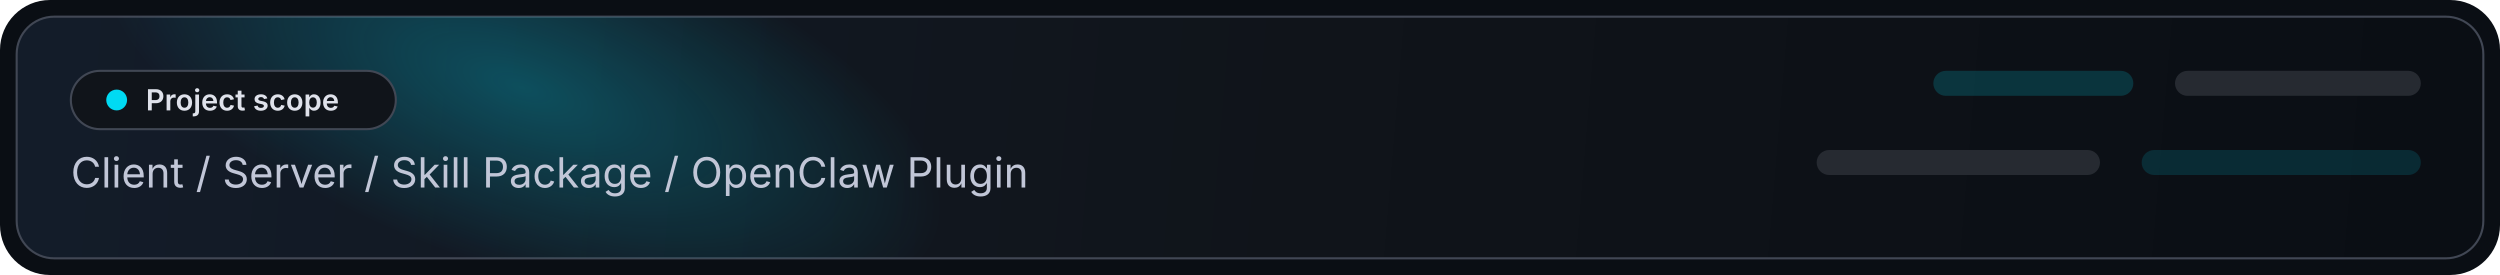
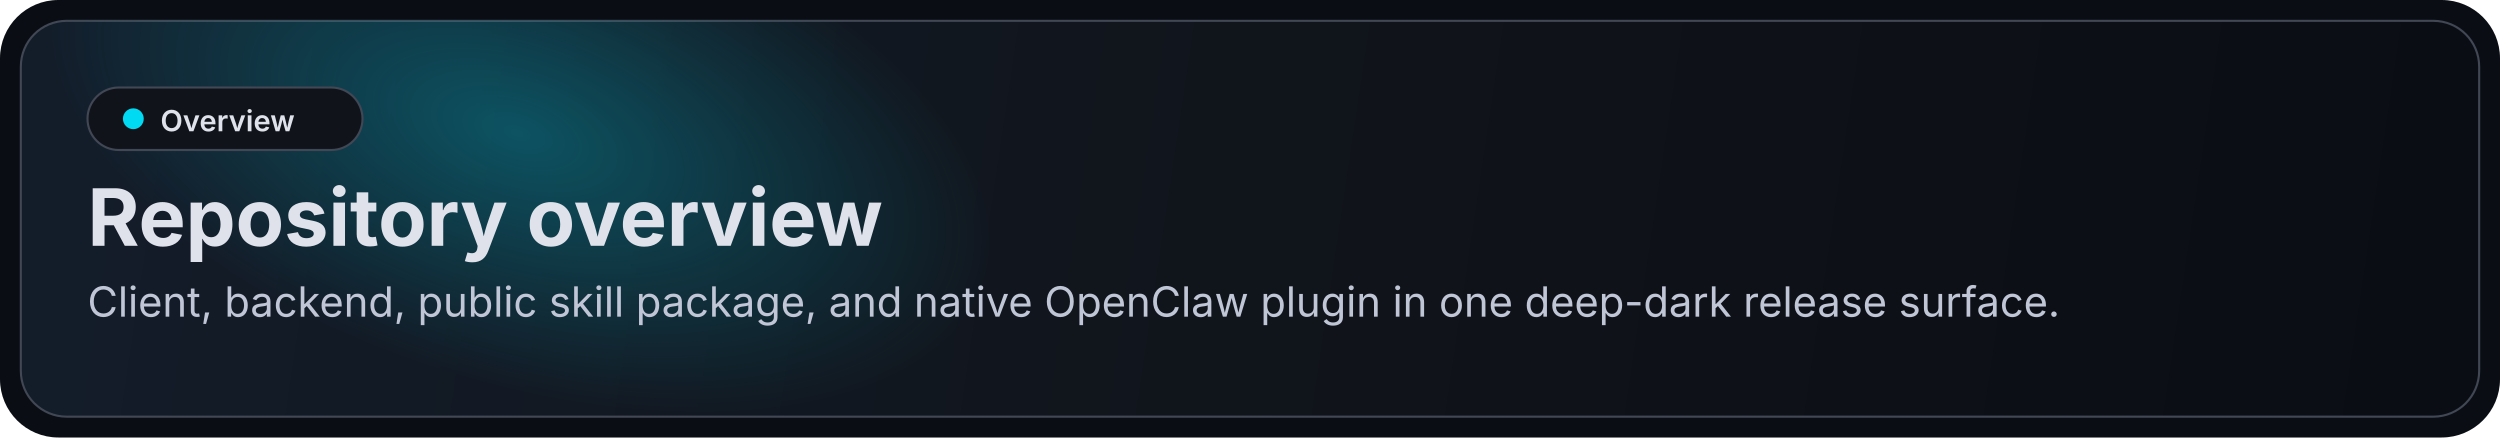
- <svg xmlns="http://www.w3.org/2000/svg" width="1200" height="132" viewBox="0 0 1200 132" fill="none">
+ <svg xmlns="http://www.w3.org/2000/svg" width="1200" height="210" viewBox="0 0 1200 210" fill="none">
  <defs>
-     <linearGradient id="bg" x1="28" y1="18" x2="1172" y2="114" gradientUnits="userSpaceOnUse">
+     <linearGradient id="bg" x1="44" y1="28" x2="1168" y2="196" gradientUnits="userSpaceOnUse">
      <stop stop-color="#131C29" />
-       <stop offset="0.52" stop-color="#10141A" />
+       <stop offset="0.55" stop-color="#10141A" />
      <stop offset="1" stop-color="#0A0E14" />
    </linearGradient>
-     <radialGradient id="glow" cx="0" cy="0" r="1" gradientUnits="userSpaceOnUse" gradientTransform="translate(250 42) rotate(19.4) scale(212.31 86.45)">
-       <stop stop-color="#00DAF3" stop-opacity="0.28" />
+     <radialGradient id="glow" cx="0" cy="0" r="1" gradientUnits="userSpaceOnUse" gradientTransform="translate(248 64) rotate(17.5) scale(236.369 119.96)">
+       <stop stop-color="#00DAF3" stop-opacity="0.30" />
      <stop offset="1" stop-color="#00DAF3" stop-opacity="0" />
    </radialGradient>
  </defs>
-   <rect width="1200" height="132" rx="24" fill="#0A0E14" />
-   <rect x="8" y="8" width="1184" height="116" rx="18" fill="url(#bg)" stroke="#414754" />
-   <rect x="8" y="8" width="1184" height="116" rx="18" fill="url(#glow)" />
-   <rect x="34" y="34" width="156" height="28" rx="14" fill="#10141A" stroke="#414754" />
-   <circle cx="56" cy="48" r="5" fill="#00DAF3" />
-   <text x="70" y="53" fill="#DFE2EB" font-family="Inter, 'Segoe UI', sans-serif" font-size="14" font-weight="600">Project scope</text>
-   <text x="34" y="90" fill="#C1C6D7" font-family="Inter, 'Segoe UI', sans-serif" font-size="20">Client / Server / Skill Package / OpenClaw Plugin</text>
-   <rect x="928" y="34" width="96" height="12" rx="6" fill="#00DAF3" fill-opacity="0.18" />
-   <rect x="1044" y="34" width="118" height="12" rx="6" fill="#262A31" />
-   <rect x="872" y="72" width="136" height="12" rx="6" fill="#262A31" />
-   <rect x="1028" y="72" width="134" height="12" rx="6" fill="#00DAF3" fill-opacity="0.14" />
+   <rect width="1200" height="210" rx="28" fill="#0A0E14" />
+   <rect x="10" y="10" width="1180" height="190" rx="22" fill="url(#bg)" stroke="#414754" />
+   <rect x="10" y="10" width="1180" height="190" rx="22" fill="url(#glow)" />
+   <rect x="42" y="42" width="132" height="30" rx="15" fill="#10141A" stroke="#414754" />
+   <circle cx="64" cy="57" r="5" fill="#00DAF3" />
+   <text x="77" y="63" fill="#DFE2EB" font-family="Inter, 'Segoe UI', sans-serif" font-size="14" font-weight="600">Overview</text>
+   <text x="42" y="118" fill="#DFE2EB" font-family="'Space Grotesk', Inter, sans-serif" font-size="38" font-weight="700">Repository overview</text>
+   <text x="42" y="152" fill="#C1C6D7" font-family="Inter, 'Segoe UI', sans-serif" font-size="20">Client, backend, public skill package, and native OpenClaw plugin in one deep-dark release surface.</text>
</svg>
